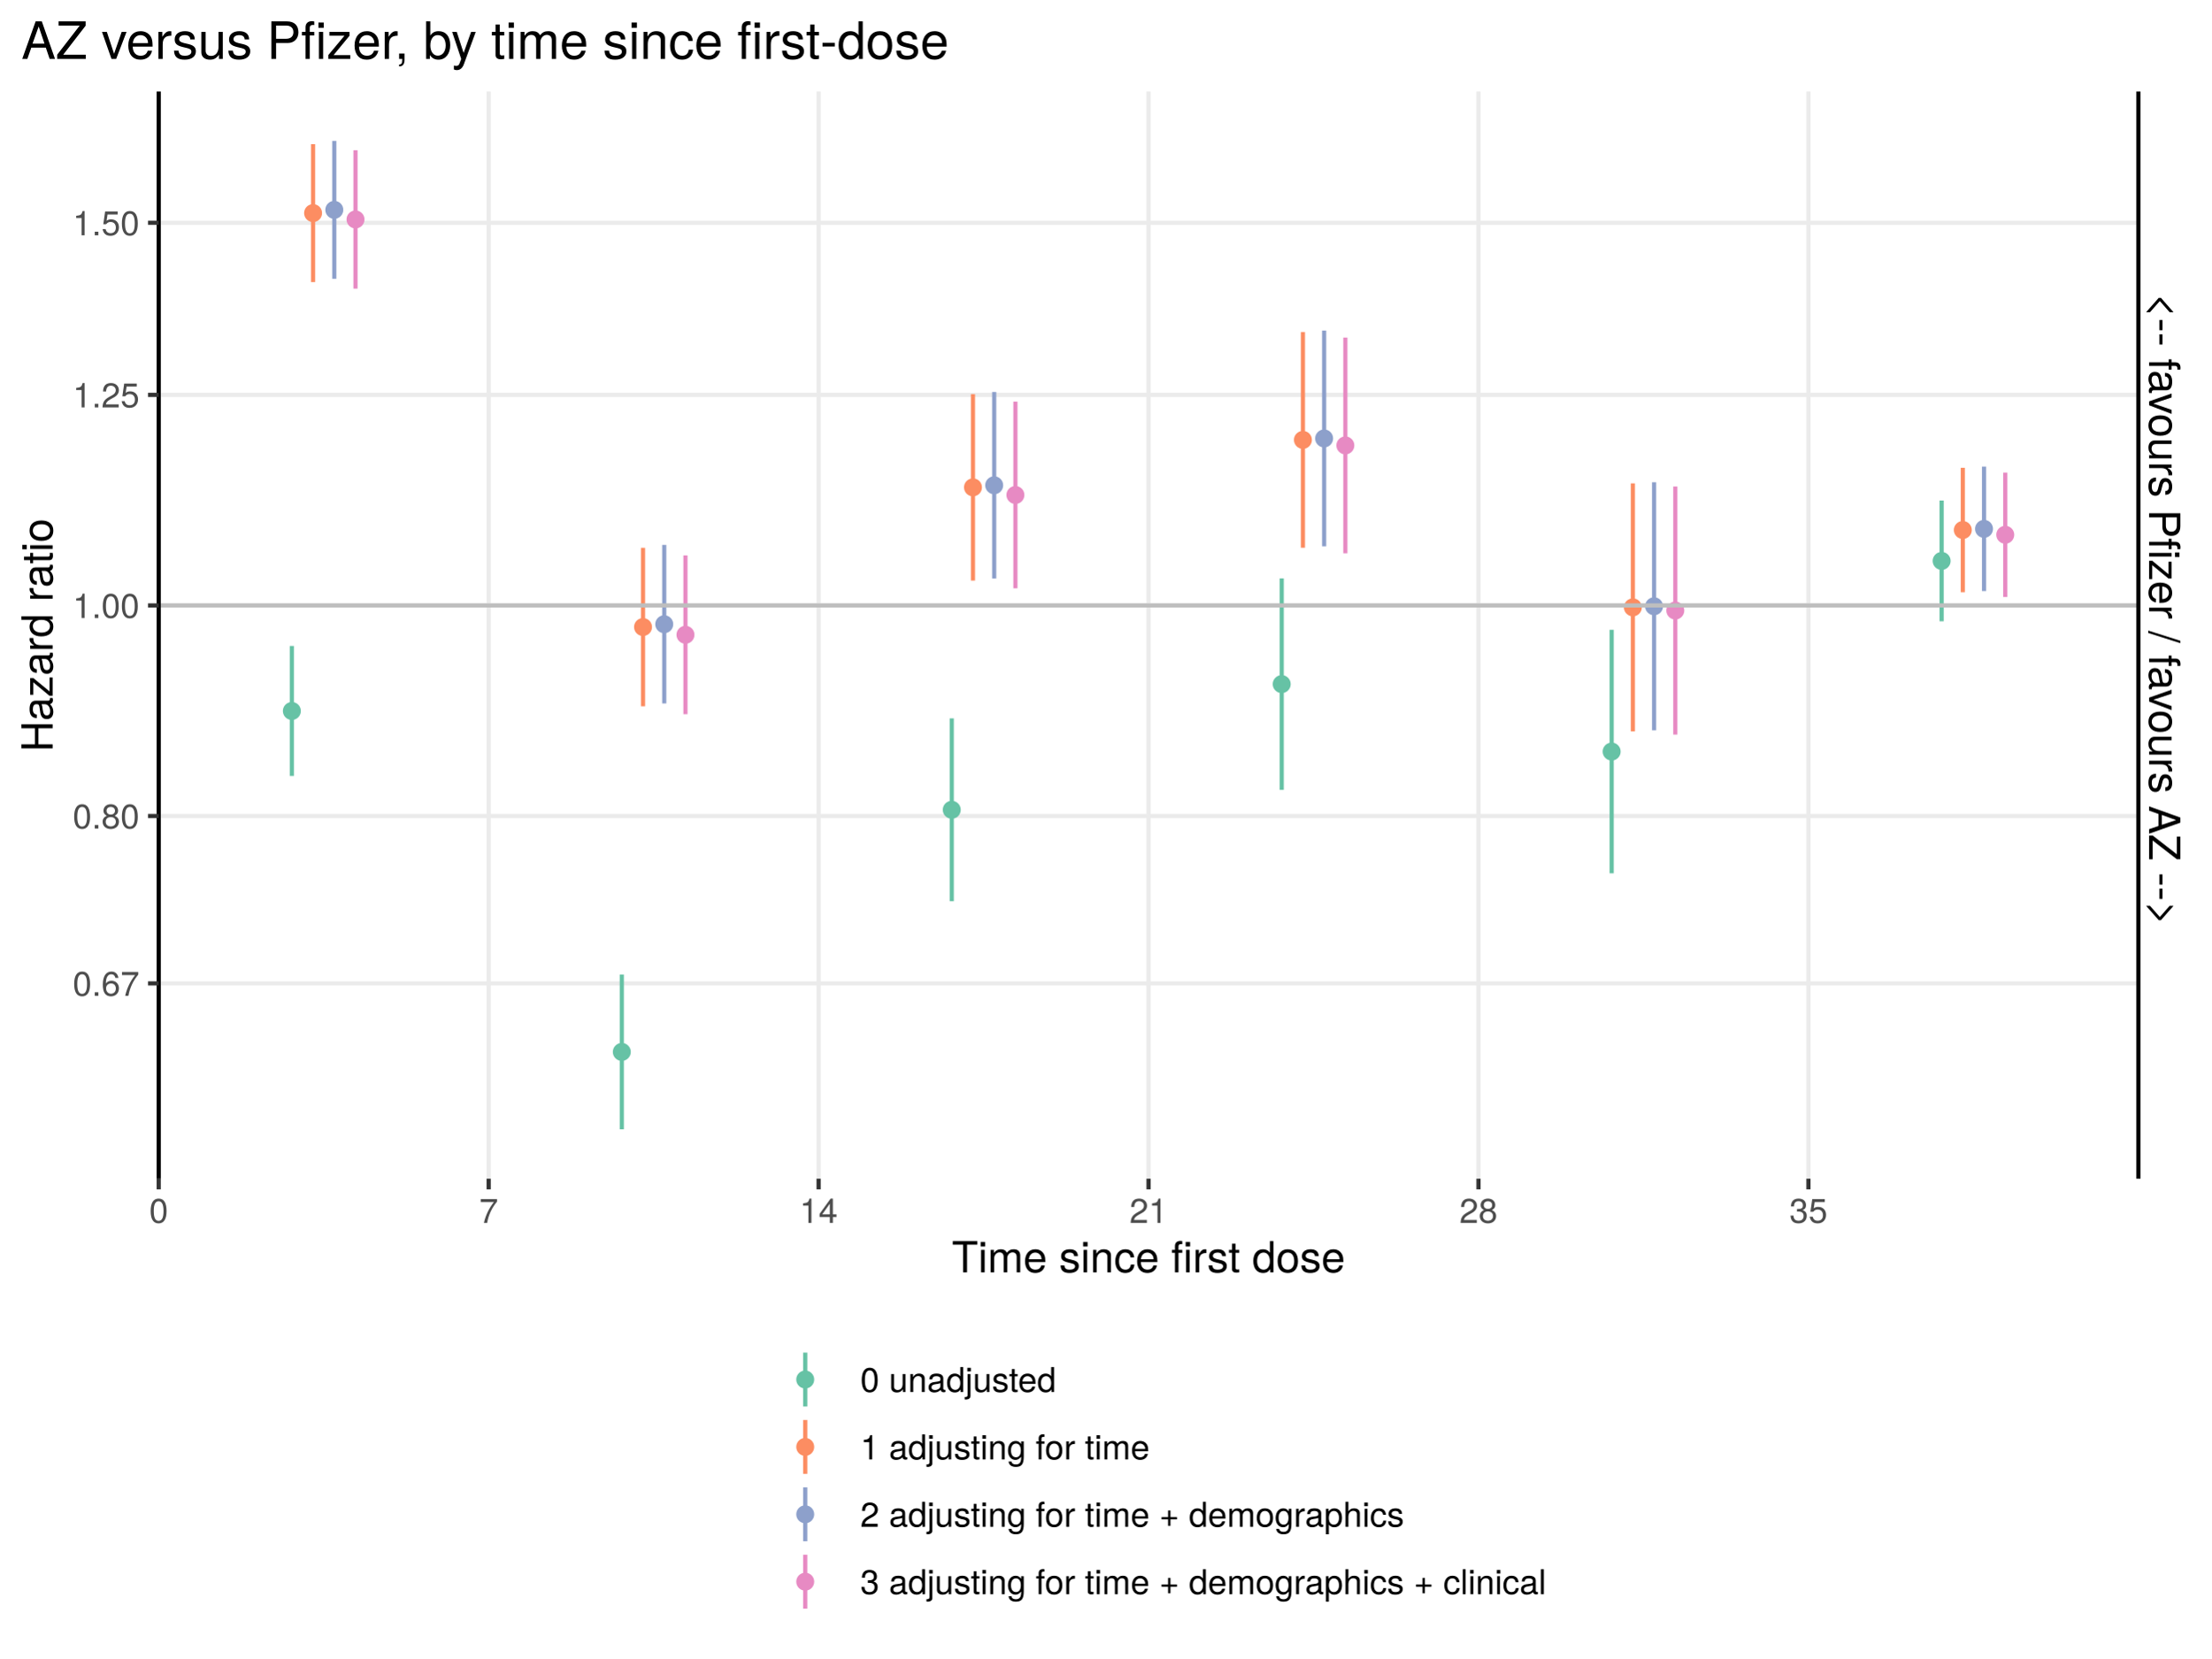
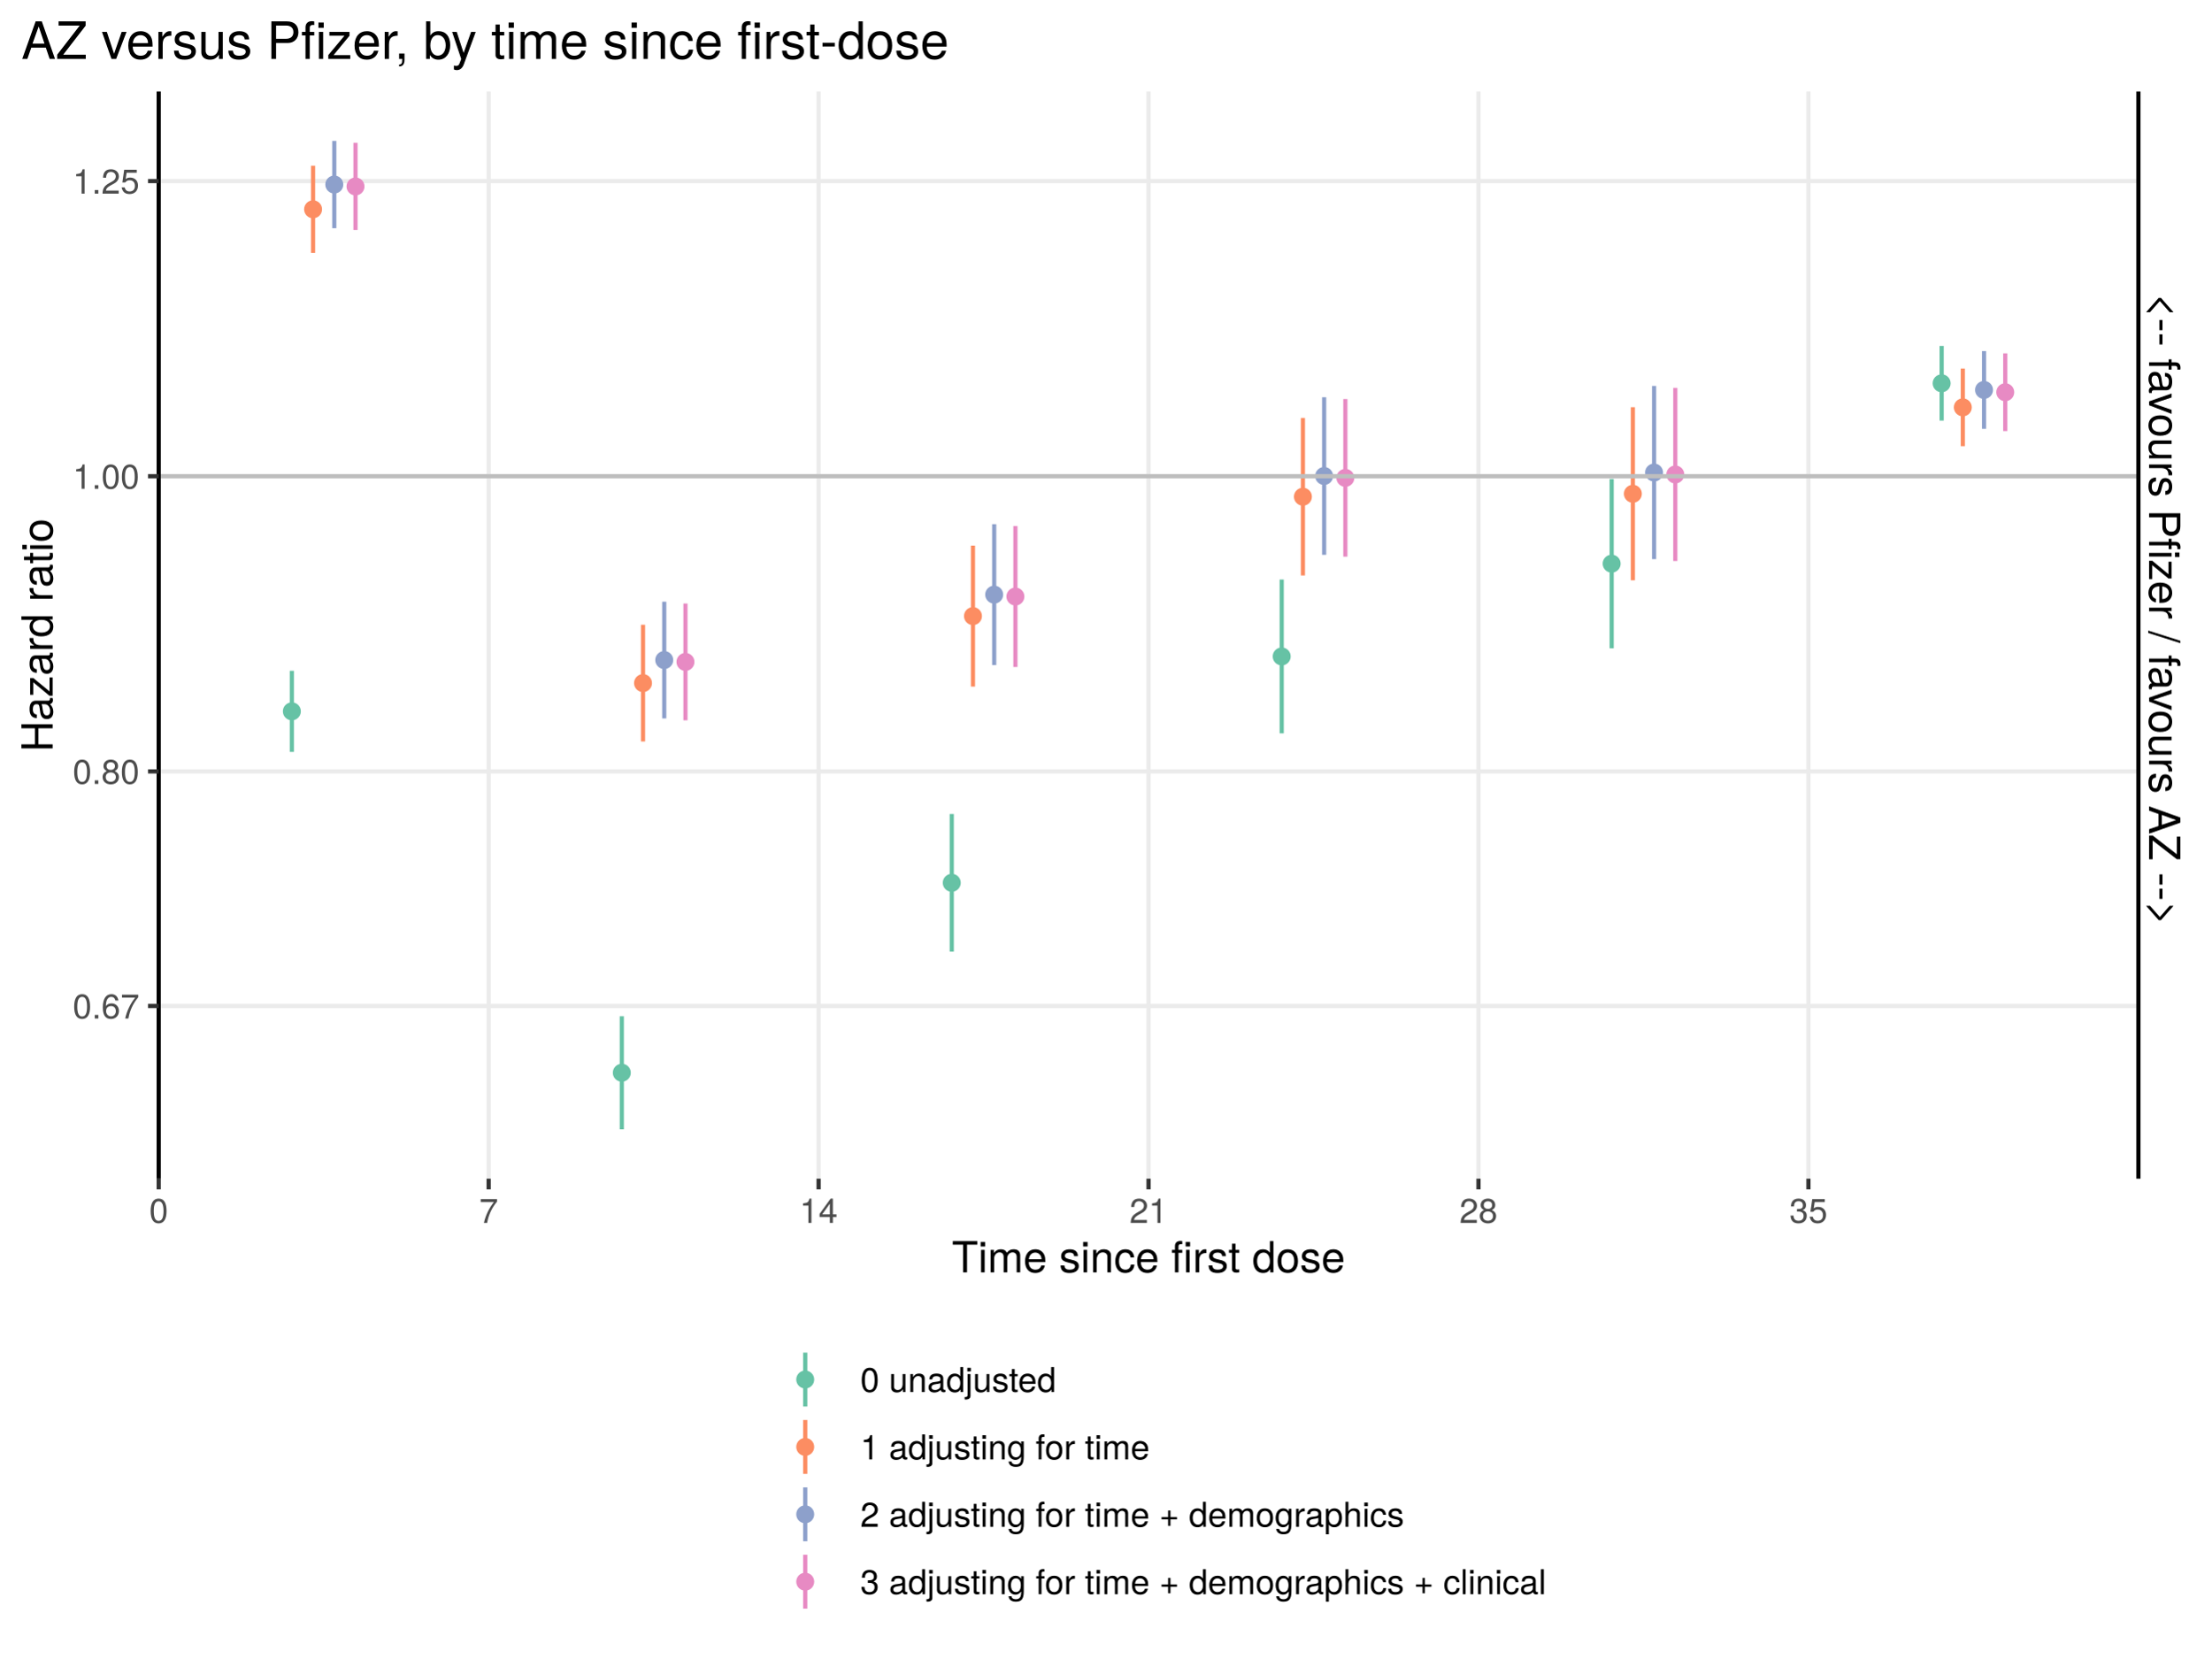
<svg xmlns="http://www.w3.org/2000/svg" viewBox="0 0 566.93 425.20">
  <defs>
    <style type="text/css">
    line, polyline, polygon, path, rect, circle {
      fill: none;
      stroke: #000000;
      stroke-linecap: round;
      stroke-linejoin: round;
      stroke-miterlimit: 10.00;
    }
  </style>
  </defs>
  <rect width="100%" height="100%" style="stroke: none; fill: #FFFFFF;" />
  <rect x="0.00" y="0.00" width="566.93" height="425.20" style="stroke-width: 1.07; stroke: #FFFFFF; fill: #FFFFFF;" />
  <defs>
    <clipPath id="cpNDAuNjl8NTQ4LjI5fDMwMi4yNnwyMy40Ng==">
      <rect x="40.69" y="23.46" width="507.60" height="278.80" />
    </clipPath>
  </defs>
  <rect x="40.69" y="23.46" width="507.60" height="278.80" style="stroke-width: 1.07; stroke: none; fill: #FFFFFF;" clip-path="url(#cpNDAuNjl8NTQ4LjI5fDMwMi4yNnwyMy40Ng==)" />
-   <polyline points="40.69,252.18 548.29,252.18 " style="stroke-width: 1.07; stroke: #EBEBEB; stroke-linecap: butt;" clip-path="url(#cpNDAuNjl8NTQ4LjI5fDMwMi4yNnwyMy40Ng==)" />
-   <polyline points="40.69,209.26 548.29,209.26 " style="stroke-width: 1.07; stroke: #EBEBEB; stroke-linecap: butt;" clip-path="url(#cpNDAuNjl8NTQ4LjI5fDMwMi4yNnwyMy40Ng==)" />
-   <polyline points="40.69,155.26 548.29,155.26 " style="stroke-width: 1.07; stroke: #EBEBEB; stroke-linecap: butt;" clip-path="url(#cpNDAuNjl8NTQ4LjI5fDMwMi4yNnwyMy40Ng==)" />
-   <polyline points="40.69,101.25 548.29,101.25 " style="stroke-width: 1.07; stroke: #EBEBEB; stroke-linecap: butt;" clip-path="url(#cpNDAuNjl8NTQ4LjI5fDMwMi4yNnwyMy40Ng==)" />
-   <polyline points="40.69,57.13 548.29,57.13 " style="stroke-width: 1.07; stroke: #EBEBEB; stroke-linecap: butt;" clip-path="url(#cpNDAuNjl8NTQ4LjI5fDMwMi4yNnwyMy40Ng==)" />
+   <polyline points="40.69,257.97 548.29,257.97 " style="stroke-width: 1.07; stroke: #EBEBEB; stroke-linecap: butt;" clip-path="url(#cpNDAuNjl8NTQ4LjI5fDMwMi4yNnwyMy40Ng==)" />
+   <polyline points="40.69,197.82 548.29,197.82 " style="stroke-width: 1.07; stroke: #EBEBEB; stroke-linecap: butt;" clip-path="url(#cpNDAuNjl8NTQ4LjI5fDMwMi4yNnwyMy40Ng==)" />
+   <polyline points="40.69,122.12 548.29,122.12 " style="stroke-width: 1.07; stroke: #EBEBEB; stroke-linecap: butt;" clip-path="url(#cpNDAuNjl8NTQ4LjI5fDMwMi4yNnwyMy40Ng==)" />
+   <polyline points="40.69,46.43 548.29,46.43 " style="stroke-width: 1.07; stroke: #EBEBEB; stroke-linecap: butt;" clip-path="url(#cpNDAuNjl8NTQ4LjI5fDMwMi4yNnwyMy40Ng==)" />
  <polyline points="40.69,302.26 40.69,23.46 " style="stroke-width: 1.07; stroke: #EBEBEB; stroke-linecap: butt;" clip-path="url(#cpNDAuNjl8NTQ4LjI5fDMwMi4yNnwyMy40Ng==)" />
  <polyline points="125.29,302.26 125.29,23.46 " style="stroke-width: 1.07; stroke: #EBEBEB; stroke-linecap: butt;" clip-path="url(#cpNDAuNjl8NTQ4LjI5fDMwMi4yNnwyMy40Ng==)" />
  <polyline points="209.89,302.26 209.89,23.46 " style="stroke-width: 1.07; stroke: #EBEBEB; stroke-linecap: butt;" clip-path="url(#cpNDAuNjl8NTQ4LjI5fDMwMi4yNnwyMy40Ng==)" />
  <polyline points="294.49,302.26 294.49,23.46 " style="stroke-width: 1.07; stroke: #EBEBEB; stroke-linecap: butt;" clip-path="url(#cpNDAuNjl8NTQ4LjI5fDMwMi4yNnwyMy40Ng==)" />
  <polyline points="379.09,302.26 379.09,23.46 " style="stroke-width: 1.07; stroke: #EBEBEB; stroke-linecap: butt;" clip-path="url(#cpNDAuNjl8NTQ4LjI5fDMwMi4yNnwyMy40Ng==)" />
  <polyline points="463.69,302.26 463.69,23.46 " style="stroke-width: 1.07; stroke: #EBEBEB; stroke-linecap: butt;" clip-path="url(#cpNDAuNjl8NTQ4LjI5fDMwMi4yNnwyMy40Ng==)" />
-   <circle cx="74.83" cy="182.32" r="1.95" style="stroke-width: 0.71; stroke: #66C2A5; fill: #66C2A5;" clip-path="url(#cpNDAuNjl8NTQ4LjI5fDMwMi4yNnwyMy40Ng==)" />
-   <circle cx="159.43" cy="269.75" r="1.95" style="stroke-width: 0.71; stroke: #66C2A5; fill: #66C2A5;" clip-path="url(#cpNDAuNjl8NTQ4LjI5fDMwMi4yNnwyMy40Ng==)" />
-   <circle cx="244.03" cy="207.66" r="1.95" style="stroke-width: 0.71; stroke: #66C2A5; fill: #66C2A5;" clip-path="url(#cpNDAuNjl8NTQ4LjI5fDMwMi4yNnwyMy40Ng==)" />
-   <circle cx="328.63" cy="175.43" r="1.95" style="stroke-width: 0.71; stroke: #66C2A5; fill: #66C2A5;" clip-path="url(#cpNDAuNjl8NTQ4LjI5fDMwMi4yNnwyMy40Ng==)" />
-   <circle cx="413.23" cy="192.73" r="1.95" style="stroke-width: 0.71; stroke: #66C2A5; fill: #66C2A5;" clip-path="url(#cpNDAuNjl8NTQ4LjI5fDMwMi4yNnwyMy40Ng==)" />
-   <circle cx="497.84" cy="143.84" r="1.95" style="stroke-width: 0.71; stroke: #66C2A5; fill: #66C2A5;" clip-path="url(#cpNDAuNjl8NTQ4LjI5fDMwMi4yNnwyMy40Ng==)" />
-   <circle cx="80.27" cy="54.64" r="1.95" style="stroke-width: 0.71; stroke: #FC8D62; fill: #FC8D62;" clip-path="url(#cpNDAuNjl8NTQ4LjI5fDMwMi4yNnwyMy40Ng==)" />
-   <circle cx="164.87" cy="160.79" r="1.95" style="stroke-width: 0.71; stroke: #FC8D62; fill: #FC8D62;" clip-path="url(#cpNDAuNjl8NTQ4LjI5fDMwMi4yNnwyMy40Ng==)" />
-   <circle cx="249.47" cy="124.97" r="1.95" style="stroke-width: 0.71; stroke: #FC8D62; fill: #FC8D62;" clip-path="url(#cpNDAuNjl8NTQ4LjI5fDMwMi4yNnwyMy40Ng==)" />
-   <circle cx="334.07" cy="112.80" r="1.95" style="stroke-width: 0.71; stroke: #FC8D62; fill: #FC8D62;" clip-path="url(#cpNDAuNjl8NTQ4LjI5fDMwMi4yNnwyMy40Ng==)" />
-   <circle cx="418.67" cy="155.75" r="1.95" style="stroke-width: 0.71; stroke: #FC8D62; fill: #FC8D62;" clip-path="url(#cpNDAuNjl8NTQ4LjI5fDMwMi4yNnwyMy40Ng==)" />
-   <circle cx="503.27" cy="135.91" r="1.95" style="stroke-width: 0.71; stroke: #FC8D62; fill: #FC8D62;" clip-path="url(#cpNDAuNjl8NTQ4LjI5fDMwMi4yNnwyMy40Ng==)" />
-   <circle cx="85.71" cy="53.81" r="1.95" style="stroke-width: 0.71; stroke: #8DA0CB; fill: #8DA0CB;" clip-path="url(#cpNDAuNjl8NTQ4LjI5fDMwMi4yNnwyMy40Ng==)" />
-   <circle cx="170.31" cy="160.07" r="1.95" style="stroke-width: 0.71; stroke: #8DA0CB; fill: #8DA0CB;" clip-path="url(#cpNDAuNjl8NTQ4LjI5fDMwMi4yNnwyMy40Ng==)" />
-   <circle cx="254.91" cy="124.44" r="1.95" style="stroke-width: 0.71; stroke: #8DA0CB; fill: #8DA0CB;" clip-path="url(#cpNDAuNjl8NTQ4LjI5fDMwMi4yNnwyMy40Ng==)" />
-   <circle cx="339.51" cy="112.43" r="1.95" style="stroke-width: 0.71; stroke: #8DA0CB; fill: #8DA0CB;" clip-path="url(#cpNDAuNjl8NTQ4LjI5fDMwMi4yNnwyMy40Ng==)" />
-   <circle cx="424.11" cy="155.47" r="1.95" style="stroke-width: 0.71; stroke: #8DA0CB; fill: #8DA0CB;" clip-path="url(#cpNDAuNjl8NTQ4LjI5fDMwMi4yNnwyMy40Ng==)" />
-   <circle cx="508.71" cy="135.62" r="1.95" style="stroke-width: 0.71; stroke: #8DA0CB; fill: #8DA0CB;" clip-path="url(#cpNDAuNjl8NTQ4LjI5fDMwMi4yNnwyMy40Ng==)" />
-   <circle cx="91.15" cy="56.27" r="1.95" style="stroke-width: 0.71; stroke: #E78AC3; fill: #E78AC3;" clip-path="url(#cpNDAuNjl8NTQ4LjI5fDMwMi4yNnwyMy40Ng==)" />
-   <circle cx="175.75" cy="162.78" r="1.95" style="stroke-width: 0.71; stroke: #E78AC3; fill: #E78AC3;" clip-path="url(#cpNDAuNjl8NTQ4LjI5fDMwMi4yNnwyMy40Ng==)" />
-   <circle cx="260.35" cy="126.93" r="1.95" style="stroke-width: 0.71; stroke: #E78AC3; fill: #E78AC3;" clip-path="url(#cpNDAuNjl8NTQ4LjI5fDMwMi4yNnwyMy40Ng==)" />
-   <circle cx="344.95" cy="114.22" r="1.95" style="stroke-width: 0.71; stroke: #E78AC3; fill: #E78AC3;" clip-path="url(#cpNDAuNjl8NTQ4LjI5fDMwMi4yNnwyMy40Ng==)" />
-   <circle cx="429.55" cy="156.56" r="1.95" style="stroke-width: 0.71; stroke: #E78AC3; fill: #E78AC3;" clip-path="url(#cpNDAuNjl8NTQ4LjI5fDMwMi4yNnwyMy40Ng==)" />
-   <circle cx="514.15" cy="137.13" r="1.95" style="stroke-width: 0.71; stroke: #E78AC3; fill: #E78AC3;" clip-path="url(#cpNDAuNjl8NTQ4LjI5fDMwMi4yNnwyMy40Ng==)" />
-   <line x1="74.83" y1="198.99" x2="74.83" y2="165.65" style="stroke-width: 1.07; stroke: #66C2A5; stroke-linecap: butt;" clip-path="url(#cpNDAuNjl8NTQ4LjI5fDMwMi4yNnwyMy40Ng==)" />
-   <line x1="159.43" y1="289.59" x2="159.43" y2="249.92" style="stroke-width: 1.07; stroke: #66C2A5; stroke-linecap: butt;" clip-path="url(#cpNDAuNjl8NTQ4LjI5fDMwMi4yNnwyMy40Ng==)" />
-   <line x1="244.03" y1="231.10" x2="244.03" y2="184.21" style="stroke-width: 1.07; stroke: #66C2A5; stroke-linecap: butt;" clip-path="url(#cpNDAuNjl8NTQ4LjI5fDMwMi4yNnwyMy40Ng==)" />
-   <line x1="328.63" y1="202.55" x2="328.63" y2="148.32" style="stroke-width: 1.07; stroke: #66C2A5; stroke-linecap: butt;" clip-path="url(#cpNDAuNjl8NTQ4LjI5fDMwMi4yNnwyMy40Ng==)" />
-   <line x1="413.23" y1="223.95" x2="413.23" y2="161.51" style="stroke-width: 1.07; stroke: #66C2A5; stroke-linecap: butt;" clip-path="url(#cpNDAuNjl8NTQ4LjI5fDMwMi4yNnwyMy40Ng==)" />
-   <line x1="497.84" y1="159.31" x2="497.84" y2="128.36" style="stroke-width: 1.07; stroke: #66C2A5; stroke-linecap: butt;" clip-path="url(#cpNDAuNjl8NTQ4LjI5fDMwMi4yNnwyMy40Ng==)" />
-   <line x1="80.27" y1="72.32" x2="80.27" y2="36.96" style="stroke-width: 1.07; stroke: #FC8D62; stroke-linecap: butt;" clip-path="url(#cpNDAuNjl8NTQ4LjI5fDMwMi4yNnwyMy40Ng==)" />
-   <line x1="164.87" y1="181.11" x2="164.87" y2="140.47" style="stroke-width: 1.07; stroke: #FC8D62; stroke-linecap: butt;" clip-path="url(#cpNDAuNjl8NTQ4LjI5fDMwMi4yNnwyMy40Ng==)" />
-   <line x1="249.47" y1="148.89" x2="249.47" y2="101.06" style="stroke-width: 1.07; stroke: #FC8D62; stroke-linecap: butt;" clip-path="url(#cpNDAuNjl8NTQ4LjI5fDMwMi4yNnwyMy40Ng==)" />
-   <line x1="334.07" y1="140.46" x2="334.07" y2="85.15" style="stroke-width: 1.07; stroke: #FC8D62; stroke-linecap: butt;" clip-path="url(#cpNDAuNjl8NTQ4LjI5fDMwMi4yNnwyMy40Ng==)" />
-   <line x1="418.67" y1="187.54" x2="418.67" y2="123.96" style="stroke-width: 1.07; stroke: #FC8D62; stroke-linecap: butt;" clip-path="url(#cpNDAuNjl8NTQ4LjI5fDMwMi4yNnwyMy40Ng==)" />
-   <line x1="503.27" y1="151.86" x2="503.27" y2="119.96" style="stroke-width: 1.07; stroke: #FC8D62; stroke-linecap: butt;" clip-path="url(#cpNDAuNjl8NTQ4LjI5fDMwMi4yNnwyMy40Ng==)" />
-   <line x1="85.71" y1="71.49" x2="85.71" y2="36.13" style="stroke-width: 1.07; stroke: #8DA0CB; stroke-linecap: butt;" clip-path="url(#cpNDAuNjl8NTQ4LjI5fDMwMi4yNnwyMy40Ng==)" />
-   <line x1="170.31" y1="180.39" x2="170.31" y2="139.74" style="stroke-width: 1.07; stroke: #8DA0CB; stroke-linecap: butt;" clip-path="url(#cpNDAuNjl8NTQ4LjI5fDMwMi4yNnwyMy40Ng==)" />
-   <line x1="254.91" y1="148.36" x2="254.91" y2="100.52" style="stroke-width: 1.07; stroke: #8DA0CB; stroke-linecap: butt;" clip-path="url(#cpNDAuNjl8NTQ4LjI5fDMwMi4yNnwyMy40Ng==)" />
-   <line x1="339.51" y1="140.09" x2="339.51" y2="84.77" style="stroke-width: 1.07; stroke: #8DA0CB; stroke-linecap: butt;" clip-path="url(#cpNDAuNjl8NTQ4LjI5fDMwMi4yNnwyMy40Ng==)" />
-   <line x1="424.11" y1="187.27" x2="424.11" y2="123.67" style="stroke-width: 1.07; stroke: #8DA0CB; stroke-linecap: butt;" clip-path="url(#cpNDAuNjl8NTQ4LjI5fDMwMi4yNnwyMy40Ng==)" />
-   <line x1="508.71" y1="151.58" x2="508.71" y2="119.65" style="stroke-width: 1.07; stroke: #8DA0CB; stroke-linecap: butt;" clip-path="url(#cpNDAuNjl8NTQ4LjI5fDMwMi4yNnwyMy40Ng==)" />
-   <line x1="91.15" y1="74.02" x2="91.15" y2="38.52" style="stroke-width: 1.07; stroke: #E78AC3; stroke-linecap: butt;" clip-path="url(#cpNDAuNjl8NTQ4LjI5fDMwMi4yNnwyMy40Ng==)" />
-   <line x1="175.75" y1="183.14" x2="175.75" y2="142.43" style="stroke-width: 1.07; stroke: #E78AC3; stroke-linecap: butt;" clip-path="url(#cpNDAuNjl8NTQ4LjI5fDMwMi4yNnwyMy40Ng==)" />
-   <line x1="260.35" y1="150.86" x2="260.35" y2="102.99" style="stroke-width: 1.07; stroke: #E78AC3; stroke-linecap: butt;" clip-path="url(#cpNDAuNjl8NTQ4LjI5fDMwMi4yNnwyMy40Ng==)" />
-   <line x1="344.95" y1="141.89" x2="344.95" y2="86.56" style="stroke-width: 1.07; stroke: #E78AC3; stroke-linecap: butt;" clip-path="url(#cpNDAuNjl8NTQ4LjI5fDMwMi4yNnwyMy40Ng==)" />
-   <line x1="429.55" y1="188.37" x2="429.55" y2="124.76" style="stroke-width: 1.07; stroke: #E78AC3; stroke-linecap: butt;" clip-path="url(#cpNDAuNjl8NTQ4LjI5fDMwMi4yNnwyMy40Ng==)" />
-   <line x1="514.15" y1="153.09" x2="514.15" y2="121.18" style="stroke-width: 1.07; stroke: #E78AC3; stroke-linecap: butt;" clip-path="url(#cpNDAuNjl8NTQ4LjI5fDMwMi4yNnwyMy40Ng==)" />
-   <line x1="40.69" y1="155.26" x2="548.29" y2="155.26" style="stroke-width: 1.07; stroke: #BEBEBE; stroke-linecap: butt;" clip-path="url(#cpNDAuNjl8NTQ4LjI5fDMwMi4yNnwyMy40Ng==)" />
+   <circle cx="74.83" cy="182.41" r="1.95" style="stroke-width: 0.71; stroke: #66C2A5; fill: #66C2A5;" clip-path="url(#cpNDAuNjl8NTQ4LjI5fDMwMi4yNnwyMy40Ng==)" />
+   <circle cx="159.43" cy="275.09" r="1.95" style="stroke-width: 0.71; stroke: #66C2A5; fill: #66C2A5;" clip-path="url(#cpNDAuNjl8NTQ4LjI5fDMwMi4yNnwyMy40Ng==)" />
+   <circle cx="244.03" cy="226.38" r="1.95" style="stroke-width: 0.71; stroke: #66C2A5; fill: #66C2A5;" clip-path="url(#cpNDAuNjl8NTQ4LjI5fDMwMi4yNnwyMy40Ng==)" />
+   <circle cx="328.63" cy="168.33" r="1.95" style="stroke-width: 0.71; stroke: #66C2A5; fill: #66C2A5;" clip-path="url(#cpNDAuNjl8NTQ4LjI5fDMwMi4yNnwyMy40Ng==)" />
+   <circle cx="413.23" cy="144.54" r="1.95" style="stroke-width: 0.71; stroke: #66C2A5; fill: #66C2A5;" clip-path="url(#cpNDAuNjl8NTQ4LjI5fDMwMi4yNnwyMy40Ng==)" />
+   <circle cx="497.84" cy="98.29" r="1.95" style="stroke-width: 0.71; stroke: #66C2A5; fill: #66C2A5;" clip-path="url(#cpNDAuNjl8NTQ4LjI5fDMwMi4yNnwyMy40Ng==)" />
+   <circle cx="80.27" cy="53.67" r="1.95" style="stroke-width: 0.71; stroke: #FC8D62; fill: #FC8D62;" clip-path="url(#cpNDAuNjl8NTQ4LjI5fDMwMi4yNnwyMy40Ng==)" />
+   <circle cx="164.87" cy="175.17" r="1.95" style="stroke-width: 0.71; stroke: #FC8D62; fill: #FC8D62;" clip-path="url(#cpNDAuNjl8NTQ4LjI5fDMwMi4yNnwyMy40Ng==)" />
+   <circle cx="249.47" cy="157.99" r="1.95" style="stroke-width: 0.71; stroke: #FC8D62; fill: #FC8D62;" clip-path="url(#cpNDAuNjl8NTQ4LjI5fDMwMi4yNnwyMy40Ng==)" />
+   <circle cx="334.07" cy="127.37" r="1.95" style="stroke-width: 0.71; stroke: #FC8D62; fill: #FC8D62;" clip-path="url(#cpNDAuNjl8NTQ4LjI5fDMwMi4yNnwyMy40Ng==)" />
+   <circle cx="418.67" cy="126.62" r="1.95" style="stroke-width: 0.71; stroke: #FC8D62; fill: #FC8D62;" clip-path="url(#cpNDAuNjl8NTQ4LjI5fDMwMi4yNnwyMy40Ng==)" />
+   <circle cx="503.27" cy="104.46" r="1.95" style="stroke-width: 0.71; stroke: #FC8D62; fill: #FC8D62;" clip-path="url(#cpNDAuNjl8NTQ4LjI5fDMwMi4yNnwyMy40Ng==)" />
+   <circle cx="85.71" cy="47.32" r="1.95" style="stroke-width: 0.71; stroke: #8DA0CB; fill: #8DA0CB;" clip-path="url(#cpNDAuNjl8NTQ4LjI5fDMwMi4yNnwyMy40Ng==)" />
+   <circle cx="170.31" cy="169.26" r="1.95" style="stroke-width: 0.71; stroke: #8DA0CB; fill: #8DA0CB;" clip-path="url(#cpNDAuNjl8NTQ4LjI5fDMwMi4yNnwyMy40Ng==)" />
+   <circle cx="254.91" cy="152.48" r="1.95" style="stroke-width: 0.71; stroke: #8DA0CB; fill: #8DA0CB;" clip-path="url(#cpNDAuNjl8NTQ4LjI5fDMwMi4yNnwyMy40Ng==)" />
+   <circle cx="339.51" cy="122.06" r="1.95" style="stroke-width: 0.71; stroke: #8DA0CB; fill: #8DA0CB;" clip-path="url(#cpNDAuNjl8NTQ4LjI5fDMwMi4yNnwyMy40Ng==)" />
+   <circle cx="424.11" cy="121.17" r="1.95" style="stroke-width: 0.71; stroke: #8DA0CB; fill: #8DA0CB;" clip-path="url(#cpNDAuNjl8NTQ4LjI5fDMwMi4yNnwyMy40Ng==)" />
+   <circle cx="508.71" cy="99.99" r="1.95" style="stroke-width: 0.71; stroke: #8DA0CB; fill: #8DA0CB;" clip-path="url(#cpNDAuNjl8NTQ4LjI5fDMwMi4yNnwyMy40Ng==)" />
+   <circle cx="91.15" cy="47.81" r="1.95" style="stroke-width: 0.71; stroke: #E78AC3; fill: #E78AC3;" clip-path="url(#cpNDAuNjl8NTQ4LjI5fDMwMi4yNnwyMy40Ng==)" />
+   <circle cx="175.75" cy="169.74" r="1.95" style="stroke-width: 0.71; stroke: #E78AC3; fill: #E78AC3;" clip-path="url(#cpNDAuNjl8NTQ4LjI5fDMwMi4yNnwyMy40Ng==)" />
+   <circle cx="260.35" cy="152.97" r="1.95" style="stroke-width: 0.71; stroke: #E78AC3; fill: #E78AC3;" clip-path="url(#cpNDAuNjl8NTQ4LjI5fDMwMi4yNnwyMy40Ng==)" />
+   <circle cx="344.95" cy="122.54" r="1.95" style="stroke-width: 0.71; stroke: #E78AC3; fill: #E78AC3;" clip-path="url(#cpNDAuNjl8NTQ4LjI5fDMwMi4yNnwyMy40Ng==)" />
+   <circle cx="429.55" cy="121.67" r="1.95" style="stroke-width: 0.71; stroke: #E78AC3; fill: #E78AC3;" clip-path="url(#cpNDAuNjl8NTQ4LjI5fDMwMi4yNnwyMy40Ng==)" />
+   <circle cx="514.15" cy="100.58" r="1.95" style="stroke-width: 0.71; stroke: #E78AC3; fill: #E78AC3;" clip-path="url(#cpNDAuNjl8NTQ4LjI5fDMwMi4yNnwyMy40Ng==)" />
+   <line x1="74.83" y1="192.81" x2="74.83" y2="172.01" style="stroke-width: 1.07; stroke: #66C2A5; stroke-linecap: butt;" clip-path="url(#cpNDAuNjl8NTQ4LjI5fDMwMi4yNnwyMy40Ng==)" />
+   <line x1="159.43" y1="289.59" x2="159.43" y2="260.60" style="stroke-width: 1.07; stroke: #66C2A5; stroke-linecap: butt;" clip-path="url(#cpNDAuNjl8NTQ4LjI5fDMwMi4yNnwyMy40Ng==)" />
+   <line x1="244.03" y1="244.04" x2="244.03" y2="208.73" style="stroke-width: 1.07; stroke: #66C2A5; stroke-linecap: butt;" clip-path="url(#cpNDAuNjl8NTQ4LjI5fDMwMi4yNnwyMy40Ng==)" />
+   <line x1="328.63" y1="188.06" x2="328.63" y2="148.61" style="stroke-width: 1.07; stroke: #66C2A5; stroke-linecap: butt;" clip-path="url(#cpNDAuNjl8NTQ4LjI5fDMwMi4yNnwyMy40Ng==)" />
+   <line x1="413.23" y1="166.26" x2="413.23" y2="122.83" style="stroke-width: 1.07; stroke: #66C2A5; stroke-linecap: butt;" clip-path="url(#cpNDAuNjl8NTQ4LjI5fDMwMi4yNnwyMy40Ng==)" />
+   <line x1="497.84" y1="107.86" x2="497.84" y2="88.72" style="stroke-width: 1.07; stroke: #66C2A5; stroke-linecap: butt;" clip-path="url(#cpNDAuNjl8NTQ4LjI5fDMwMi4yNnwyMy40Ng==)" />
+   <line x1="80.27" y1="64.85" x2="80.27" y2="42.49" style="stroke-width: 1.07; stroke: #FC8D62; stroke-linecap: butt;" clip-path="url(#cpNDAuNjl8NTQ4LjI5fDMwMi4yNnwyMy40Ng==)" />
+   <line x1="164.87" y1="190.14" x2="164.87" y2="160.21" style="stroke-width: 1.07; stroke: #FC8D62; stroke-linecap: butt;" clip-path="url(#cpNDAuNjl8NTQ4LjI5fDMwMi4yNnwyMy40Ng==)" />
+   <line x1="249.47" y1="176.06" x2="249.47" y2="139.92" style="stroke-width: 1.07; stroke: #FC8D62; stroke-linecap: butt;" clip-path="url(#cpNDAuNjl8NTQ4LjI5fDMwMi4yNnwyMy40Ng==)" />
+   <line x1="334.07" y1="147.57" x2="334.07" y2="107.17" style="stroke-width: 1.07; stroke: #FC8D62; stroke-linecap: butt;" clip-path="url(#cpNDAuNjl8NTQ4LjI5fDMwMi4yNnwyMy40Ng==)" />
+   <line x1="418.67" y1="148.81" x2="418.67" y2="104.42" style="stroke-width: 1.07; stroke: #FC8D62; stroke-linecap: butt;" clip-path="url(#cpNDAuNjl8NTQ4LjI5fDMwMi4yNnwyMy40Ng==)" />
+   <line x1="503.27" y1="114.42" x2="503.27" y2="94.50" style="stroke-width: 1.07; stroke: #FC8D62; stroke-linecap: butt;" clip-path="url(#cpNDAuNjl8NTQ4LjI5fDMwMi4yNnwyMy40Ng==)" />
+   <line x1="85.71" y1="58.50" x2="85.71" y2="36.13" style="stroke-width: 1.07; stroke: #8DA0CB; stroke-linecap: butt;" clip-path="url(#cpNDAuNjl8NTQ4LjI5fDMwMi4yNnwyMy40Ng==)" />
+   <line x1="170.31" y1="184.23" x2="170.31" y2="154.29" style="stroke-width: 1.07; stroke: #8DA0CB; stroke-linecap: butt;" clip-path="url(#cpNDAuNjl8NTQ4LjI5fDMwMi4yNnwyMy40Ng==)" />
+   <line x1="254.91" y1="170.55" x2="254.91" y2="134.41" style="stroke-width: 1.07; stroke: #8DA0CB; stroke-linecap: butt;" clip-path="url(#cpNDAuNjl8NTQ4LjI5fDMwMi4yNnwyMy40Ng==)" />
+   <line x1="339.51" y1="142.27" x2="339.51" y2="101.86" style="stroke-width: 1.07; stroke: #8DA0CB; stroke-linecap: butt;" clip-path="url(#cpNDAuNjl8NTQ4LjI5fDMwMi4yNnwyMy40Ng==)" />
+   <line x1="424.11" y1="143.38" x2="424.11" y2="98.97" style="stroke-width: 1.07; stroke: #8DA0CB; stroke-linecap: butt;" clip-path="url(#cpNDAuNjl8NTQ4LjI5fDMwMi4yNnwyMy40Ng==)" />
+   <line x1="508.71" y1="109.96" x2="508.71" y2="90.03" style="stroke-width: 1.07; stroke: #8DA0CB; stroke-linecap: butt;" clip-path="url(#cpNDAuNjl8NTQ4LjI5fDMwMi4yNnwyMy40Ng==)" />
+   <line x1="91.15" y1="58.99" x2="91.15" y2="36.62" style="stroke-width: 1.07; stroke: #E78AC3; stroke-linecap: butt;" clip-path="url(#cpNDAuNjl8NTQ4LjI5fDMwMi4yNnwyMy40Ng==)" />
+   <line x1="175.75" y1="184.71" x2="175.75" y2="154.77" style="stroke-width: 1.07; stroke: #E78AC3; stroke-linecap: butt;" clip-path="url(#cpNDAuNjl8NTQ4LjI5fDMwMi4yNnwyMy40Ng==)" />
+   <line x1="260.35" y1="171.04" x2="260.35" y2="134.89" style="stroke-width: 1.07; stroke: #E78AC3; stroke-linecap: butt;" clip-path="url(#cpNDAuNjl8NTQ4LjI5fDMwMi4yNnwyMy40Ng==)" />
+   <line x1="344.95" y1="142.74" x2="344.95" y2="102.33" style="stroke-width: 1.07; stroke: #E78AC3; stroke-linecap: butt;" clip-path="url(#cpNDAuNjl8NTQ4LjI5fDMwMi4yNnwyMy40Ng==)" />
+   <line x1="429.55" y1="143.87" x2="429.55" y2="99.47" style="stroke-width: 1.07; stroke: #E78AC3; stroke-linecap: butt;" clip-path="url(#cpNDAuNjl8NTQ4LjI5fDMwMi4yNnwyMy40Ng==)" />
+   <line x1="514.15" y1="110.54" x2="514.15" y2="90.62" style="stroke-width: 1.07; stroke: #E78AC3; stroke-linecap: butt;" clip-path="url(#cpNDAuNjl8NTQ4LjI5fDMwMi4yNnwyMy40Ng==)" />
+   <line x1="40.69" y1="122.12" x2="548.29" y2="122.12" style="stroke-width: 1.07; stroke: #BEBEBE; stroke-linecap: butt;" clip-path="url(#cpNDAuNjl8NTQ4LjI5fDMwMi4yNnwyMy40Ng==)" />
  <defs>
    <clipPath id="cpMC4wMHw1NjYuOTN8NDI1LjIwfDAuMDA=">
      <rect x="0.00" y="0.00" width="566.93" height="425.20" />
    </clipPath>
  </defs>
  <polyline points="40.69,302.26 40.69,23.46 " style="stroke-width: 1.07; stroke-linecap: butt;" clip-path="url(#cpMC4wMHw1NjYuOTN8NDI1LjIwfDAuMDA=)" />
  <g clip-path="url(#cpMC4wMHw1NjYuOTN8NDI1LjIwfDAuMDA=)">
-     <text x="18.64" y="255.38" style="font-size: 8.80px; fill: #4D4D4D; font-family: TeX Gyre Heros;" textLength="17.12px" lengthAdjust="spacingAndGlyphs">0.67</text>
+     <text x="18.64" y="261.18" style="font-size: 8.80px; fill: #4D4D4D; font-family: TeX Gyre Heros;" textLength="17.12px" lengthAdjust="spacingAndGlyphs">0.67</text>
  </g>
  <g clip-path="url(#cpMC4wMHw1NjYuOTN8NDI1LjIwfDAuMDA=)">
-     <text x="18.64" y="212.47" style="font-size: 8.80px; fill: #4D4D4D; font-family: TeX Gyre Heros;" textLength="17.12px" lengthAdjust="spacingAndGlyphs">0.80</text>
+     <text x="18.64" y="201.02" style="font-size: 8.80px; fill: #4D4D4D; font-family: TeX Gyre Heros;" textLength="17.12px" lengthAdjust="spacingAndGlyphs">0.80</text>
  </g>
  <g clip-path="url(#cpMC4wMHw1NjYuOTN8NDI1LjIwfDAuMDA=)">
-     <text x="18.64" y="158.46" style="font-size: 8.80px; fill: #4D4D4D; font-family: TeX Gyre Heros;" textLength="17.12px" lengthAdjust="spacingAndGlyphs">1.00</text>
+     <text x="18.64" y="125.33" style="font-size: 8.80px; fill: #4D4D4D; font-family: TeX Gyre Heros;" textLength="17.12px" lengthAdjust="spacingAndGlyphs">1.00</text>
  </g>
  <g clip-path="url(#cpMC4wMHw1NjYuOTN8NDI1LjIwfDAuMDA=)">
-     <text x="18.64" y="104.46" style="font-size: 8.80px; fill: #4D4D4D; font-family: TeX Gyre Heros;" textLength="17.12px" lengthAdjust="spacingAndGlyphs">1.25</text>
+     <text x="18.64" y="49.64" style="font-size: 8.80px; fill: #4D4D4D; font-family: TeX Gyre Heros;" textLength="17.12px" lengthAdjust="spacingAndGlyphs">1.25</text>
  </g>
-   <g clip-path="url(#cpMC4wMHw1NjYuOTN8NDI1LjIwfDAuMDA=)">
-     <text x="18.64" y="60.34" style="font-size: 8.80px; fill: #4D4D4D; font-family: TeX Gyre Heros;" textLength="17.12px" lengthAdjust="spacingAndGlyphs">1.50</text>
-   </g>
-   <polyline points="37.95,252.18 40.69,252.18 " style="stroke-width: 1.07; stroke: #333333; stroke-linecap: butt;" clip-path="url(#cpMC4wMHw1NjYuOTN8NDI1LjIwfDAuMDA=)" />
-   <polyline points="37.95,209.26 40.69,209.26 " style="stroke-width: 1.07; stroke: #333333; stroke-linecap: butt;" clip-path="url(#cpMC4wMHw1NjYuOTN8NDI1LjIwfDAuMDA=)" />
-   <polyline points="37.95,155.26 40.69,155.26 " style="stroke-width: 1.07; stroke: #333333; stroke-linecap: butt;" clip-path="url(#cpMC4wMHw1NjYuOTN8NDI1LjIwfDAuMDA=)" />
-   <polyline points="37.95,101.25 40.69,101.25 " style="stroke-width: 1.07; stroke: #333333; stroke-linecap: butt;" clip-path="url(#cpMC4wMHw1NjYuOTN8NDI1LjIwfDAuMDA=)" />
-   <polyline points="37.95,57.13 40.69,57.13 " style="stroke-width: 1.07; stroke: #333333; stroke-linecap: butt;" clip-path="url(#cpMC4wMHw1NjYuOTN8NDI1LjIwfDAuMDA=)" />
+   <polyline points="37.95,257.97 40.69,257.97 " style="stroke-width: 1.07; stroke: #333333; stroke-linecap: butt;" clip-path="url(#cpMC4wMHw1NjYuOTN8NDI1LjIwfDAuMDA=)" />
+   <polyline points="37.95,197.82 40.69,197.82 " style="stroke-width: 1.07; stroke: #333333; stroke-linecap: butt;" clip-path="url(#cpMC4wMHw1NjYuOTN8NDI1LjIwfDAuMDA=)" />
+   <polyline points="37.95,122.12 40.69,122.12 " style="stroke-width: 1.07; stroke: #333333; stroke-linecap: butt;" clip-path="url(#cpMC4wMHw1NjYuOTN8NDI1LjIwfDAuMDA=)" />
+   <polyline points="37.95,46.43 40.69,46.43 " style="stroke-width: 1.07; stroke: #333333; stroke-linecap: butt;" clip-path="url(#cpMC4wMHw1NjYuOTN8NDI1LjIwfDAuMDA=)" />
  <polyline points="548.29,302.26 548.29,23.46 " style="stroke-width: 1.07; stroke-linecap: butt;" clip-path="url(#cpMC4wMHw1NjYuOTN8NDI1LjIwfDAuMDA=)" />
  <polyline points="40.69,305.00 40.69,302.26 " style="stroke-width: 1.07; stroke: #333333; stroke-linecap: butt;" clip-path="url(#cpMC4wMHw1NjYuOTN8NDI1LjIwfDAuMDA=)" />
  <polyline points="125.29,305.00 125.29,302.26 " style="stroke-width: 1.07; stroke: #333333; stroke-linecap: butt;" clip-path="url(#cpMC4wMHw1NjYuOTN8NDI1LjIwfDAuMDA=)" />
  <polyline points="209.89,305.00 209.89,302.26 " style="stroke-width: 1.07; stroke: #333333; stroke-linecap: butt;" clip-path="url(#cpMC4wMHw1NjYuOTN8NDI1LjIwfDAuMDA=)" />
  <polyline points="294.49,305.00 294.49,302.26 " style="stroke-width: 1.07; stroke: #333333; stroke-linecap: butt;" clip-path="url(#cpMC4wMHw1NjYuOTN8NDI1LjIwfDAuMDA=)" />
  <polyline points="379.09,305.00 379.09,302.26 " style="stroke-width: 1.07; stroke: #333333; stroke-linecap: butt;" clip-path="url(#cpMC4wMHw1NjYuOTN8NDI1LjIwfDAuMDA=)" />
  <polyline points="463.69,305.00 463.69,302.26 " style="stroke-width: 1.07; stroke: #333333; stroke-linecap: butt;" clip-path="url(#cpMC4wMHw1NjYuOTN8NDI1LjIwfDAuMDA=)" />
  <g clip-path="url(#cpMC4wMHw1NjYuOTN8NDI1LjIwfDAuMDA=)">
    <text x="38.25" y="313.60" style="font-size: 8.80px; fill: #4D4D4D; font-family: TeX Gyre Heros;" textLength="4.89px" lengthAdjust="spacingAndGlyphs">0</text>
  </g>
  <g clip-path="url(#cpMC4wMHw1NjYuOTN8NDI1LjIwfDAuMDA=)">
    <text x="122.85" y="313.60" style="font-size: 8.80px; fill: #4D4D4D; font-family: TeX Gyre Heros;" textLength="4.89px" lengthAdjust="spacingAndGlyphs">7</text>
  </g>
  <g clip-path="url(#cpMC4wMHw1NjYuOTN8NDI1LjIwfDAuMDA=)">
    <text x="205.00" y="313.60" style="font-size: 8.80px; fill: #4D4D4D; font-family: TeX Gyre Heros;" textLength="9.79px" lengthAdjust="spacingAndGlyphs">14</text>
  </g>
  <g clip-path="url(#cpMC4wMHw1NjYuOTN8NDI1LjIwfDAuMDA=)">
    <text x="289.60" y="313.60" style="font-size: 8.80px; fill: #4D4D4D; font-family: TeX Gyre Heros;" textLength="9.79px" lengthAdjust="spacingAndGlyphs">21</text>
  </g>
  <g clip-path="url(#cpMC4wMHw1NjYuOTN8NDI1LjIwfDAuMDA=)">
    <text x="374.20" y="313.60" style="font-size: 8.80px; fill: #4D4D4D; font-family: TeX Gyre Heros;" textLength="9.79px" lengthAdjust="spacingAndGlyphs">28</text>
  </g>
  <g clip-path="url(#cpMC4wMHw1NjYuOTN8NDI1LjIwfDAuMDA=)">
    <text x="458.80" y="313.60" style="font-size: 8.80px; fill: #4D4D4D; font-family: TeX Gyre Heros;" textLength="9.79px" lengthAdjust="spacingAndGlyphs">35</text>
  </g>
  <g clip-path="url(#cpMC4wMHw1NjYuOTN8NDI1LjIwfDAuMDA=)">
    <text x="244.06" y="326.28" style="font-size: 11.00px; font-family: TeX Gyre Heros;" textLength="100.86px" lengthAdjust="spacingAndGlyphs">Time since first dose</text>
  </g>
  <g clip-path="url(#cpMC4wMHw1NjYuOTN8NDI1LjIwfDAuMDA=)">
    <text transform="translate(13.50,192.81) rotate(-90)" style="font-size: 11.00px; font-family: TeX Gyre Heros;" textLength="59.91px" lengthAdjust="spacingAndGlyphs">Hazard ratio</text>
  </g>
  <g clip-path="url(#cpMC4wMHw1NjYuOTN8NDI1LjIwfDAuMDA=)">
    <text transform="translate(551.03,75.13) rotate(90)" style="font-size: 11.00px; font-family: TeX Gyre Heros;" textLength="175.45px" lengthAdjust="spacingAndGlyphs">&lt;--  favours Pfizer  /  favours AZ  --&gt;</text>
  </g>
  <rect x="186.86" y="339.64" width="215.27" height="80.08" style="stroke-width: 1.07; stroke: none; fill: #FFFFFF;" clip-path="url(#cpMC4wMHw1NjYuOTN8NDI1LjIwfDAuMDA=)" />
  <rect x="197.82" y="345.12" width="17.28" height="17.28" style="stroke-width: 1.07; stroke: none; fill: #FFFFFF;" clip-path="url(#cpMC4wMHw1NjYuOTN8NDI1LjIwfDAuMDA=)" />
  <circle cx="206.46" cy="353.76" r="1.95" style="stroke-width: 0.71; stroke: #66C2A5; fill: #66C2A5;" clip-path="url(#cpMC4wMHw1NjYuOTN8NDI1LjIwfDAuMDA=)" />
  <line x1="206.46" y1="360.67" x2="206.46" y2="346.85" style="stroke-width: 1.07; stroke: #66C2A5; stroke-linecap: butt;" clip-path="url(#cpMC4wMHw1NjYuOTN8NDI1LjIwfDAuMDA=)" />
  <rect x="197.82" y="362.40" width="17.28" height="17.28" style="stroke-width: 1.07; stroke: none; fill: #FFFFFF;" clip-path="url(#cpMC4wMHw1NjYuOTN8NDI1LjIwfDAuMDA=)" />
  <circle cx="206.46" cy="371.04" r="1.95" style="stroke-width: 0.71; stroke: #FC8D62; fill: #FC8D62;" clip-path="url(#cpMC4wMHw1NjYuOTN8NDI1LjIwfDAuMDA=)" />
  <line x1="206.46" y1="377.95" x2="206.46" y2="364.13" style="stroke-width: 1.07; stroke: #FC8D62; stroke-linecap: butt;" clip-path="url(#cpMC4wMHw1NjYuOTN8NDI1LjIwfDAuMDA=)" />
  <rect x="197.82" y="379.68" width="17.28" height="17.28" style="stroke-width: 1.07; stroke: none; fill: #FFFFFF;" clip-path="url(#cpMC4wMHw1NjYuOTN8NDI1LjIwfDAuMDA=)" />
  <circle cx="206.46" cy="388.32" r="1.95" style="stroke-width: 0.71; stroke: #8DA0CB; fill: #8DA0CB;" clip-path="url(#cpMC4wMHw1NjYuOTN8NDI1LjIwfDAuMDA=)" />
  <line x1="206.46" y1="395.23" x2="206.46" y2="381.41" style="stroke-width: 1.07; stroke: #8DA0CB; stroke-linecap: butt;" clip-path="url(#cpMC4wMHw1NjYuOTN8NDI1LjIwfDAuMDA=)" />
  <rect x="197.82" y="396.96" width="17.28" height="17.28" style="stroke-width: 1.07; stroke: none; fill: #FFFFFF;" clip-path="url(#cpMC4wMHw1NjYuOTN8NDI1LjIwfDAuMDA=)" />
  <circle cx="206.46" cy="405.60" r="1.95" style="stroke-width: 0.71; stroke: #E78AC3; fill: #E78AC3;" clip-path="url(#cpMC4wMHw1NjYuOTN8NDI1LjIwfDAuMDA=)" />
  <line x1="206.46" y1="412.51" x2="206.46" y2="398.69" style="stroke-width: 1.07; stroke: #E78AC3; stroke-linecap: butt;" clip-path="url(#cpMC4wMHw1NjYuOTN8NDI1LjIwfDAuMDA=)" />
  <g clip-path="url(#cpMC4wMHw1NjYuOTN8NDI1LjIwfDAuMDA=)">
    <text x="220.58" y="356.97" style="font-size: 8.80px; font-family: TeX Gyre Heros;" textLength="50.39px" lengthAdjust="spacingAndGlyphs">0 unadjusted</text>
  </g>
  <g clip-path="url(#cpMC4wMHw1NjYuOTN8NDI1LjIwfDAuMDA=)">
    <text x="220.58" y="374.25" style="font-size: 8.80px; font-family: TeX Gyre Heros;" textLength="74.34px" lengthAdjust="spacingAndGlyphs">1 adjusting for time</text>
  </g>
  <g clip-path="url(#cpMC4wMHw1NjYuOTN8NDI1LjIwfDAuMDA=)">
    <text x="220.58" y="391.53" style="font-size: 8.80px; font-family: TeX Gyre Heros;" textLength="139.64px" lengthAdjust="spacingAndGlyphs">2 adjusting for time + demographics</text>
  </g>
  <g clip-path="url(#cpMC4wMHw1NjYuOTN8NDI1LjIwfDAuMDA=)">
    <text x="220.58" y="408.81" style="font-size: 8.80px; font-family: TeX Gyre Heros;" textLength="176.07px" lengthAdjust="spacingAndGlyphs">3 adjusting for time + demographics + clinical</text>
  </g>
  <g clip-path="url(#cpMC4wMHw1NjYuOTN8NDI1LjIwfDAuMDA=)">
    <text x="5.48" y="15.10" style="font-size: 13.20px; font-family: TeX Gyre Heros;" textLength="239.13px" lengthAdjust="spacingAndGlyphs">AZ versus Pfizer, by time since first-dose</text>
  </g>
</svg>
